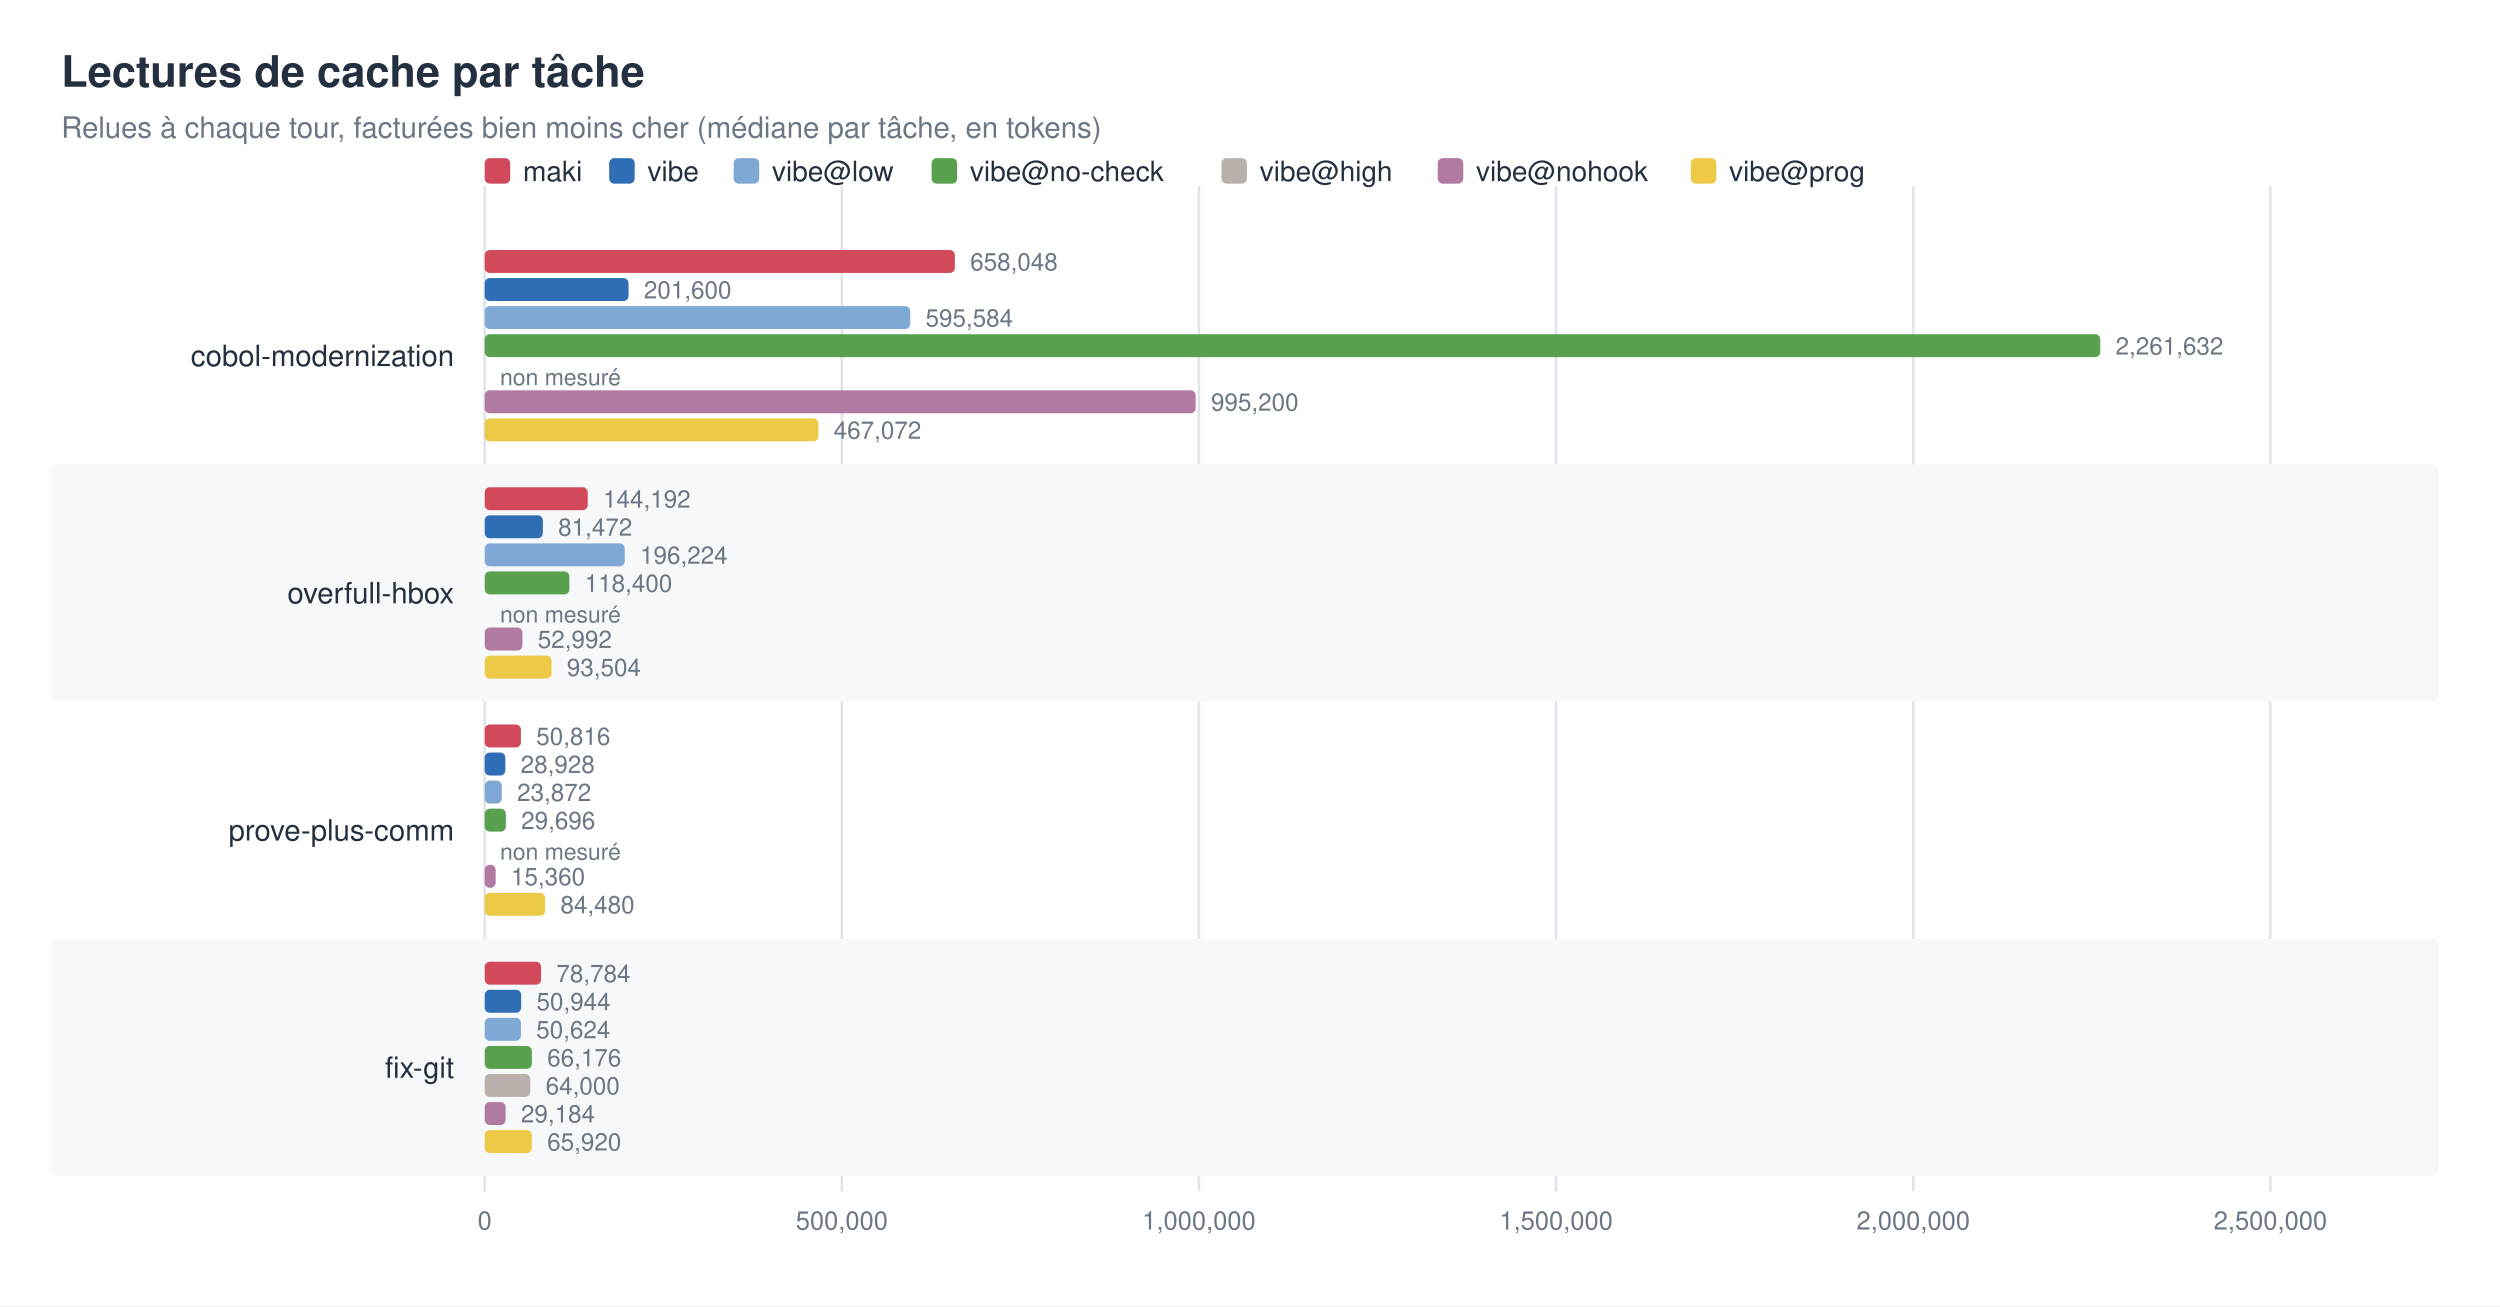
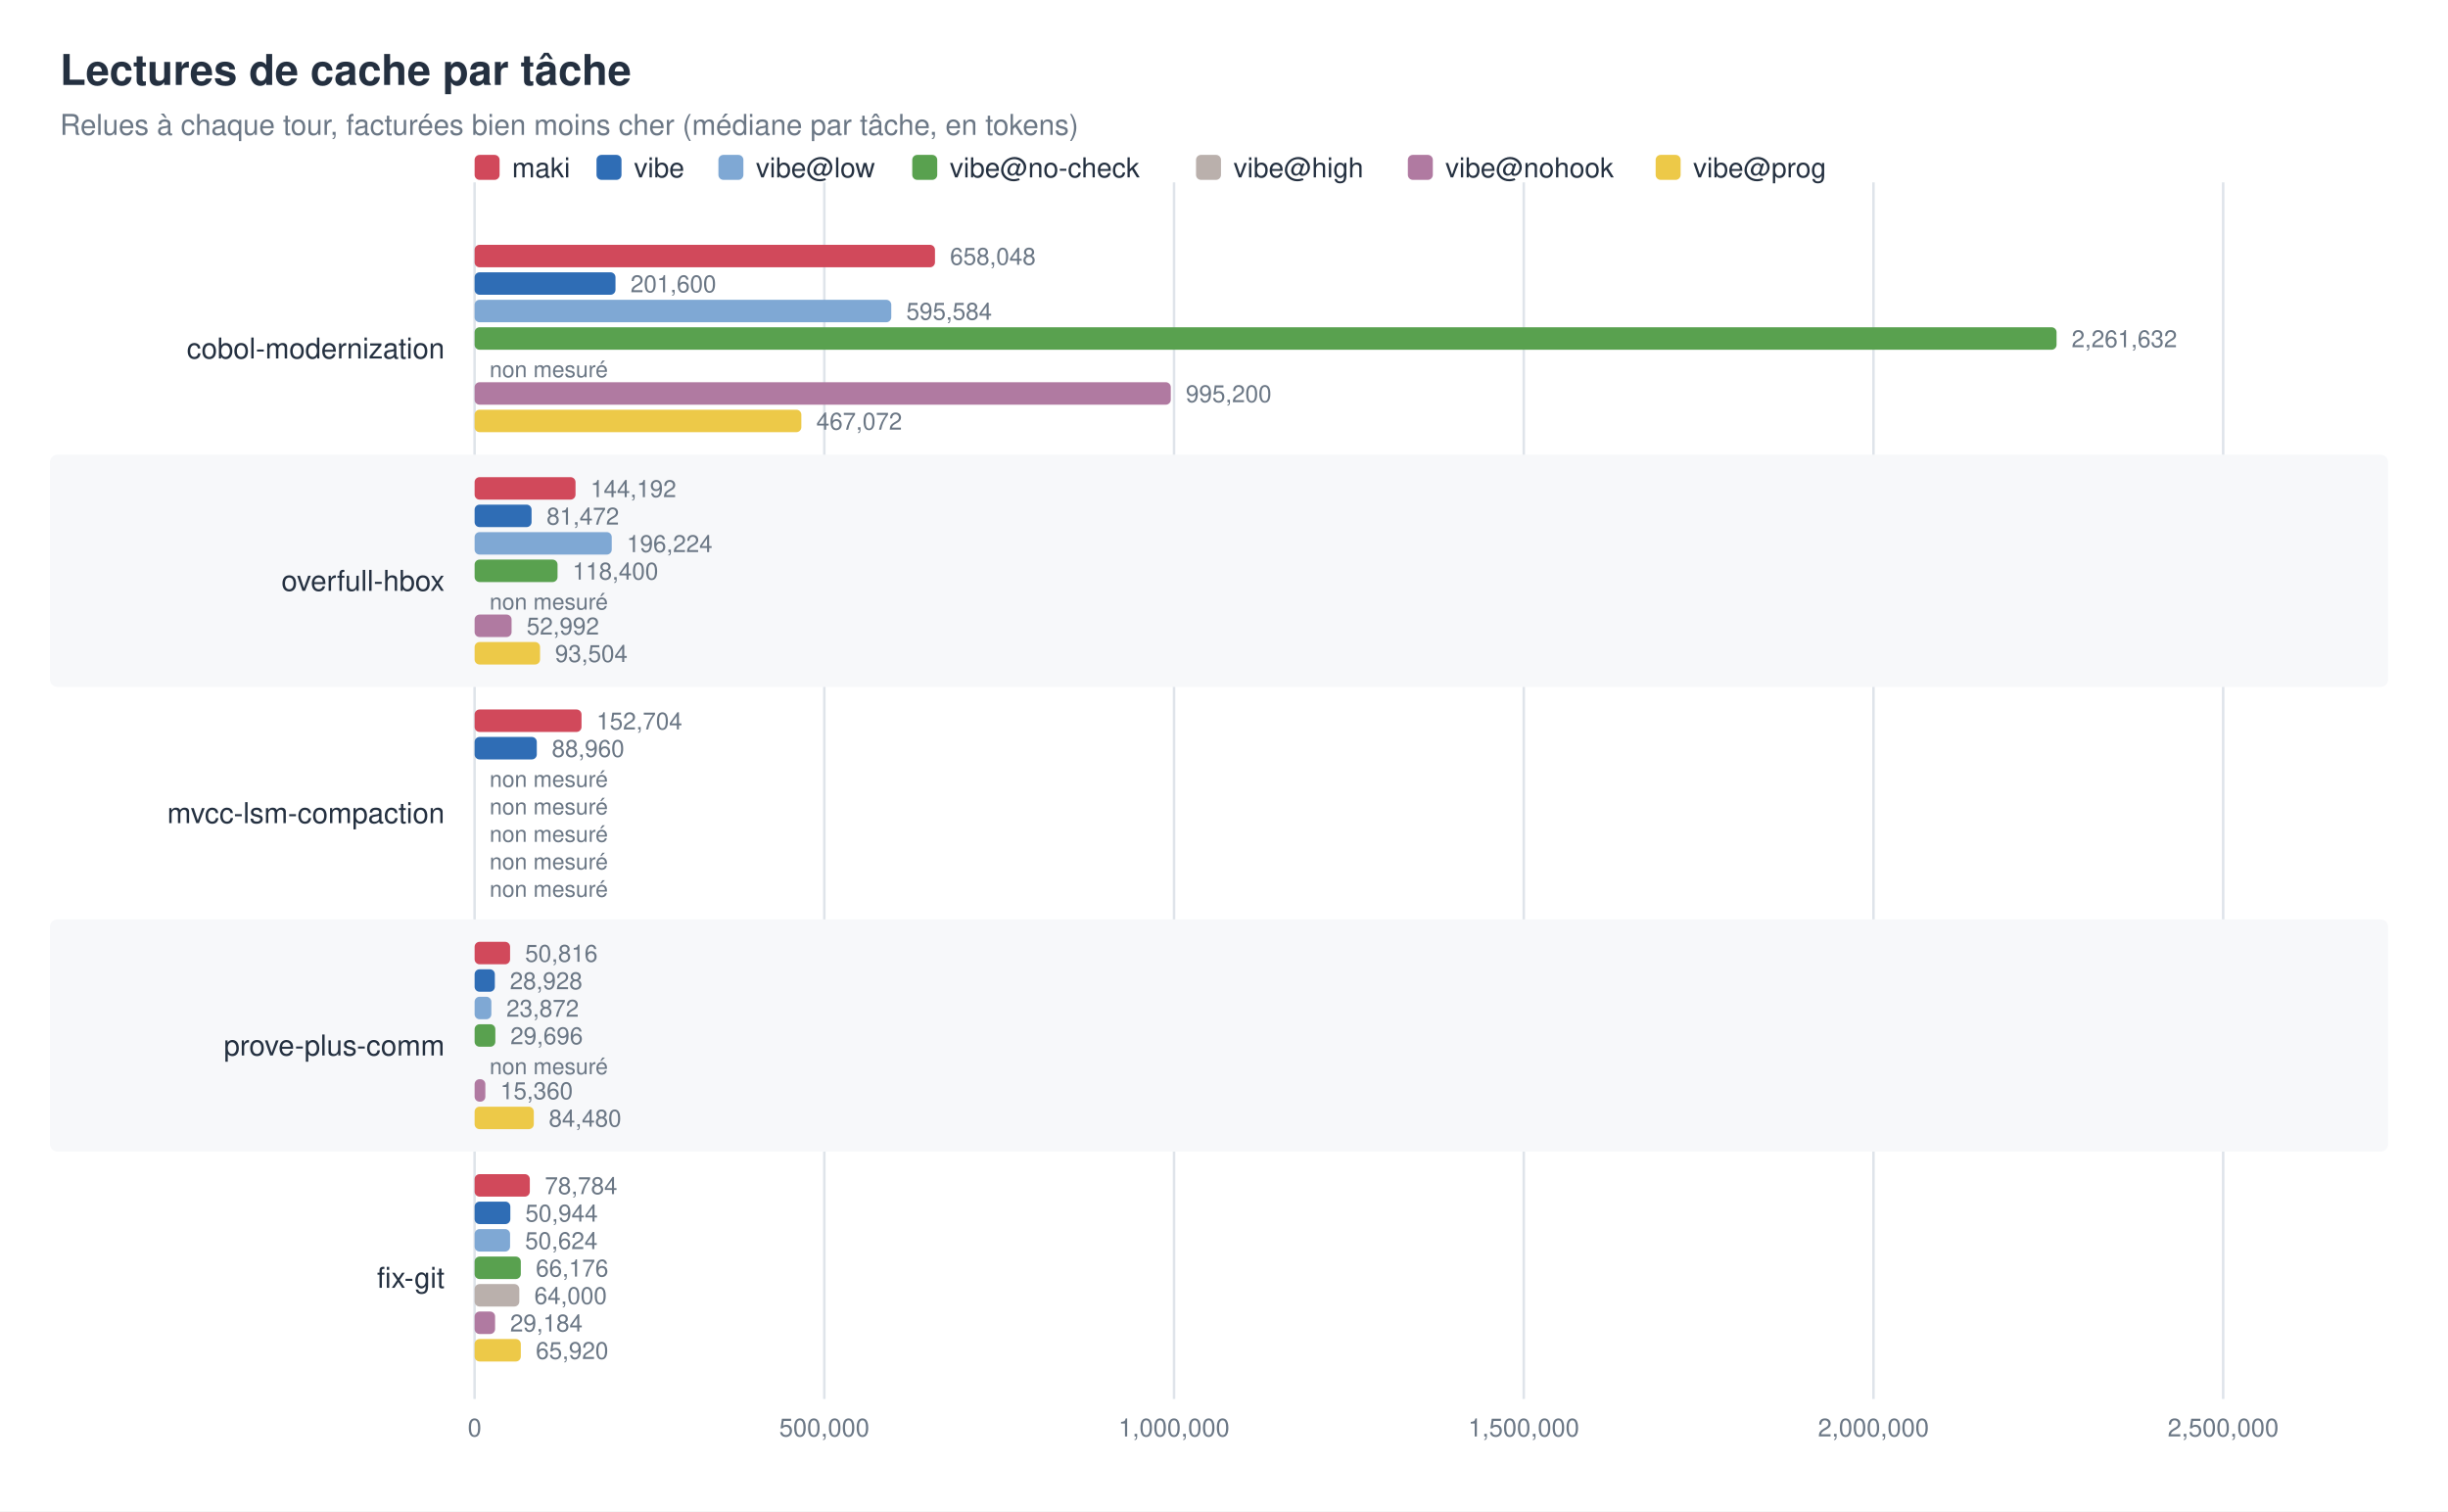
- <svg xmlns="http://www.w3.org/2000/svg" width="980" height="512" viewBox="0 0 980 512" font-family="Helvetica, Arial, sans-serif">
-   <rect width="980" height="512" fill="#ffffff" />
+ <svg xmlns="http://www.w3.org/2000/svg" width="980" height="605" viewBox="0 0 980 605" font-family="Helvetica, Arial, sans-serif">
+   <rect width="980" height="605" fill="#ffffff" />
  <text x="24.0" y="34.0" font-size="17" fill="#243040" text-anchor="start" font-weight="bold">Lectures de cache par tâche</text>
  <text x="24.0" y="54.0" font-size="11.5" fill="#6b7785" text-anchor="start">Relues à chaque tour, facturées bien moins cher (médiane par tâche, en tokens)</text>
-   <line x1="190.0" y1="73.0" x2="190.0" y2="467.0" stroke="#dfe4ea" stroke-width="1" opacity="1.0" />
-   <text x="190.0" y="482.0" font-size="10" fill="#6b7785" text-anchor="middle">0</text>
-   <line x1="330.0" y1="73.0" x2="330.0" y2="467.0" stroke="#dfe4ea" stroke-width="1" opacity="1.0" />
-   <text x="330.0" y="482.0" font-size="10" fill="#6b7785" text-anchor="middle">500,000</text>
-   <line x1="470.0" y1="73.0" x2="470.0" y2="467.0" stroke="#dfe4ea" stroke-width="1" opacity="1.0" />
-   <text x="470.0" y="482.0" font-size="10" fill="#6b7785" text-anchor="middle">1,000,000</text>
-   <line x1="610.0" y1="73.0" x2="610.0" y2="467.0" stroke="#dfe4ea" stroke-width="1" opacity="1.0" />
-   <text x="610.0" y="482.0" font-size="10" fill="#6b7785" text-anchor="middle">1,500,000</text>
-   <line x1="750.0" y1="73.0" x2="750.0" y2="467.0" stroke="#dfe4ea" stroke-width="1" opacity="1.0" />
-   <text x="750.0" y="482.0" font-size="10" fill="#6b7785" text-anchor="middle">2,000,000</text>
-   <line x1="890.0" y1="73.0" x2="890.0" y2="467.0" stroke="#dfe4ea" stroke-width="1" opacity="1.0" />
-   <text x="890.0" y="482.0" font-size="10" fill="#6b7785" text-anchor="middle">2,500,000</text>
+   <line x1="190.0" y1="73.0" x2="190.0" y2="560.0" stroke="#dfe4ea" stroke-width="1" opacity="1.0" />
+   <text x="190.0" y="575.0" font-size="10" fill="#6b7785" text-anchor="middle">0</text>
+   <line x1="330.0" y1="73.0" x2="330.0" y2="560.0" stroke="#dfe4ea" stroke-width="1" opacity="1.0" />
+   <text x="330.0" y="575.0" font-size="10" fill="#6b7785" text-anchor="middle">500,000</text>
+   <line x1="470.0" y1="73.0" x2="470.0" y2="560.0" stroke="#dfe4ea" stroke-width="1" opacity="1.0" />
+   <text x="470.0" y="575.0" font-size="10" fill="#6b7785" text-anchor="middle">1,000,000</text>
+   <line x1="610.0" y1="73.0" x2="610.0" y2="560.0" stroke="#dfe4ea" stroke-width="1" opacity="1.0" />
+   <text x="610.0" y="575.0" font-size="10" fill="#6b7785" text-anchor="middle">1,500,000</text>
+   <line x1="750.0" y1="73.0" x2="750.0" y2="560.0" stroke="#dfe4ea" stroke-width="1" opacity="1.0" />
+   <text x="750.0" y="575.0" font-size="10" fill="#6b7785" text-anchor="middle">2,000,000</text>
+   <line x1="890.0" y1="73.0" x2="890.0" y2="560.0" stroke="#dfe4ea" stroke-width="1" opacity="1.0" />
+   <text x="890.0" y="575.0" font-size="10" fill="#6b7785" text-anchor="middle">2,500,000</text>
  <text x="178.0" y="143.5" font-size="11.5" fill="#243040" text-anchor="end">cobol-modernization</text>
  <rect x="190.0" y="98.0" width="184.3" height="9.0" rx="2" fill="#d1495b" opacity="1.0" />
  <text x="380.3" y="106.0" font-size="9.5" fill="#6b7785" text-anchor="start">658,048</text>
  <rect x="190.0" y="109.0" width="56.4" height="9.0" rx="2" fill="#2f6db5" opacity="1.0" />
  <text x="252.4" y="117.0" font-size="9.5" fill="#6b7785" text-anchor="start">201,600</text>
  <rect x="190.0" y="120.0" width="166.8" height="9.0" rx="2" fill="#7fa8d4" opacity="1.0" />
  <text x="362.8" y="128.0" font-size="9.5" fill="#6b7785" text-anchor="start">595,584</text>
  <rect x="190.0" y="131.0" width="633.3" height="9.0" rx="2" fill="#59a14f" opacity="1.0" />
  <text x="829.3" y="139.0" font-size="9.5" fill="#6b7785" text-anchor="start">2,261,632</text>
  <text x="196.0" y="151.0" font-size="9" fill="#6b7785" text-anchor="start">non mesuré</text>
  <rect x="190.0" y="153.0" width="278.7" height="9.0" rx="2" fill="#b07aa1" opacity="1.0" />
  <text x="474.7" y="161.0" font-size="9.5" fill="#6b7785" text-anchor="start">995,200</text>
  <rect x="190.0" y="164.0" width="130.8" height="9.0" rx="2" fill="#edc948" opacity="1.0" />
  <text x="326.8" y="172.0" font-size="9.5" fill="#6b7785" text-anchor="start">467,072</text>
  <rect x="20.0" y="182.0" width="936.0" height="93.0" rx="3" fill="#f7f8fa" opacity="1.0" />
  <text x="178.0" y="236.5" font-size="11.5" fill="#243040" text-anchor="end">overfull-hbox</text>
  <rect x="190.0" y="191.0" width="40.4" height="9.0" rx="2" fill="#d1495b" opacity="1.0" />
  <text x="236.4" y="199.0" font-size="9.5" fill="#6b7785" text-anchor="start">144,192</text>
  <rect x="190.0" y="202.0" width="22.8" height="9.0" rx="2" fill="#2f6db5" opacity="1.0" />
  <text x="218.8" y="210.0" font-size="9.5" fill="#6b7785" text-anchor="start">81,472</text>
  <rect x="190.0" y="213.0" width="54.9" height="9.0" rx="2" fill="#7fa8d4" opacity="1.0" />
  <text x="250.9" y="221.0" font-size="9.5" fill="#6b7785" text-anchor="start">196,224</text>
  <rect x="190.0" y="224.0" width="33.2" height="9.0" rx="2" fill="#59a14f" opacity="1.0" />
  <text x="229.2" y="232.0" font-size="9.5" fill="#6b7785" text-anchor="start">118,400</text>
  <text x="196.0" y="244.0" font-size="9" fill="#6b7785" text-anchor="start">non mesuré</text>
  <rect x="190.0" y="246.0" width="14.8" height="9.0" rx="2" fill="#b07aa1" opacity="1.0" />
  <text x="210.8" y="254.0" font-size="9.5" fill="#6b7785" text-anchor="start">52,992</text>
  <rect x="190.0" y="257.0" width="26.2" height="9.0" rx="2" fill="#edc948" opacity="1.0" />
  <text x="222.2" y="265.0" font-size="9.5" fill="#6b7785" text-anchor="start">93,504</text>
-   <text x="178.0" y="329.5" font-size="11.5" fill="#243040" text-anchor="end">prove-plus-comm</text>
-   <rect x="190.0" y="284.0" width="14.2" height="9.0" rx="2" fill="#d1495b" opacity="1.0" />
-   <text x="210.2" y="292.0" font-size="9.5" fill="#6b7785" text-anchor="start">50,816</text>
-   <rect x="190.0" y="295.0" width="8.1" height="9.0" rx="2" fill="#2f6db5" opacity="1.0" />
-   <text x="204.1" y="303.0" font-size="9.5" fill="#6b7785" text-anchor="start">28,928</text>
-   <rect x="190.0" y="306.0" width="6.7" height="9.0" rx="2" fill="#7fa8d4" opacity="1.0" />
-   <text x="202.7" y="314.0" font-size="9.5" fill="#6b7785" text-anchor="start">23,872</text>
-   <rect x="190.0" y="317.0" width="8.3" height="9.0" rx="2" fill="#59a14f" opacity="1.0" />
-   <text x="204.3" y="325.0" font-size="9.5" fill="#6b7785" text-anchor="start">29,696</text>
+   <text x="178.0" y="329.5" font-size="11.5" fill="#243040" text-anchor="end">mvcc-lsm-compaction</text>
+   <rect x="190.0" y="284.0" width="42.8" height="9.0" rx="2" fill="#d1495b" opacity="1.0" />
+   <text x="238.8" y="292.0" font-size="9.5" fill="#6b7785" text-anchor="start">152,704</text>
+   <rect x="190.0" y="295.0" width="24.9" height="9.0" rx="2" fill="#2f6db5" opacity="1.0" />
+   <text x="220.9" y="303.0" font-size="9.5" fill="#6b7785" text-anchor="start">88,960</text>
+   <text x="196.0" y="315.0" font-size="9" fill="#6b7785" text-anchor="start">non mesuré</text>
+   <text x="196.0" y="326.0" font-size="9" fill="#6b7785" text-anchor="start">non mesuré</text>
  <text x="196.0" y="337.0" font-size="9" fill="#6b7785" text-anchor="start">non mesuré</text>
-   <rect x="190.0" y="339.0" width="4.3" height="9.0" rx="2" fill="#b07aa1" opacity="1.0" />
-   <text x="200.3" y="347.0" font-size="9.5" fill="#6b7785" text-anchor="start">15,360</text>
-   <rect x="190.0" y="350.0" width="23.7" height="9.0" rx="2" fill="#edc948" opacity="1.0" />
-   <text x="219.7" y="358.0" font-size="9.5" fill="#6b7785" text-anchor="start">84,480</text>
+   <text x="196.0" y="348.0" font-size="9" fill="#6b7785" text-anchor="start">non mesuré</text>
+   <text x="196.0" y="359.0" font-size="9" fill="#6b7785" text-anchor="start">non mesuré</text>
  <rect x="20.0" y="368.0" width="936.0" height="93.0" rx="3" fill="#f7f8fa" opacity="1.0" />
-   <text x="178.0" y="422.5" font-size="11.5" fill="#243040" text-anchor="end">fix-git</text>
-   <rect x="190.0" y="377.0" width="22.1" height="9.0" rx="2" fill="#d1495b" opacity="1.0" />
-   <text x="218.1" y="385.0" font-size="9.5" fill="#6b7785" text-anchor="start">78,784</text>
-   <rect x="190.0" y="388.0" width="14.3" height="9.0" rx="2" fill="#2f6db5" opacity="1.0" />
-   <text x="210.3" y="396.0" font-size="9.5" fill="#6b7785" text-anchor="start">50,944</text>
-   <rect x="190.0" y="399.0" width="14.2" height="9.0" rx="2" fill="#7fa8d4" opacity="1.0" />
-   <text x="210.2" y="407.0" font-size="9.5" fill="#6b7785" text-anchor="start">50,624</text>
-   <rect x="190.0" y="410.0" width="18.5" height="9.0" rx="2" fill="#59a14f" opacity="1.0" />
-   <text x="214.5" y="418.0" font-size="9.5" fill="#6b7785" text-anchor="start">66,176</text>
-   <rect x="190.0" y="421.0" width="17.9" height="9.0" rx="2" fill="#bab0ac" opacity="1.0" />
-   <text x="213.9" y="429.0" font-size="9.5" fill="#6b7785" text-anchor="start">64,000</text>
-   <rect x="190.0" y="432.0" width="8.2" height="9.0" rx="2" fill="#b07aa1" opacity="1.0" />
-   <text x="204.2" y="440.0" font-size="9.5" fill="#6b7785" text-anchor="start">29,184</text>
-   <rect x="190.0" y="443.0" width="18.5" height="9.0" rx="2" fill="#edc948" opacity="1.0" />
-   <text x="214.5" y="451.0" font-size="9.5" fill="#6b7785" text-anchor="start">65,920</text>
+   <text x="178.0" y="422.5" font-size="11.5" fill="#243040" text-anchor="end">prove-plus-comm</text>
+   <rect x="190.0" y="377.0" width="14.2" height="9.0" rx="2" fill="#d1495b" opacity="1.0" />
+   <text x="210.2" y="385.0" font-size="9.5" fill="#6b7785" text-anchor="start">50,816</text>
+   <rect x="190.0" y="388.0" width="8.1" height="9.0" rx="2" fill="#2f6db5" opacity="1.0" />
+   <text x="204.1" y="396.0" font-size="9.5" fill="#6b7785" text-anchor="start">28,928</text>
+   <rect x="190.0" y="399.0" width="6.7" height="9.0" rx="2" fill="#7fa8d4" opacity="1.0" />
+   <text x="202.7" y="407.0" font-size="9.5" fill="#6b7785" text-anchor="start">23,872</text>
+   <rect x="190.0" y="410.0" width="8.3" height="9.0" rx="2" fill="#59a14f" opacity="1.0" />
+   <text x="204.3" y="418.0" font-size="9.5" fill="#6b7785" text-anchor="start">29,696</text>
+   <text x="196.0" y="430.0" font-size="9" fill="#6b7785" text-anchor="start">non mesuré</text>
+   <rect x="190.0" y="432.0" width="4.3" height="9.0" rx="2" fill="#b07aa1" opacity="1.0" />
+   <text x="200.3" y="440.0" font-size="9.5" fill="#6b7785" text-anchor="start">15,360</text>
+   <rect x="190.0" y="443.0" width="23.7" height="9.0" rx="2" fill="#edc948" opacity="1.0" />
+   <text x="219.7" y="451.0" font-size="9.5" fill="#6b7785" text-anchor="start">84,480</text>
+   <text x="178.0" y="515.5" font-size="11.5" fill="#243040" text-anchor="end">fix-git</text>
+   <rect x="190.0" y="470.0" width="22.1" height="9.0" rx="2" fill="#d1495b" opacity="1.0" />
+   <text x="218.1" y="478.0" font-size="9.5" fill="#6b7785" text-anchor="start">78,784</text>
+   <rect x="190.0" y="481.0" width="14.3" height="9.0" rx="2" fill="#2f6db5" opacity="1.0" />
+   <text x="210.3" y="489.0" font-size="9.5" fill="#6b7785" text-anchor="start">50,944</text>
+   <rect x="190.0" y="492.0" width="14.2" height="9.0" rx="2" fill="#7fa8d4" opacity="1.0" />
+   <text x="210.2" y="500.0" font-size="9.5" fill="#6b7785" text-anchor="start">50,624</text>
+   <rect x="190.0" y="503.0" width="18.5" height="9.0" rx="2" fill="#59a14f" opacity="1.0" />
+   <text x="214.5" y="511.0" font-size="9.5" fill="#6b7785" text-anchor="start">66,176</text>
+   <rect x="190.0" y="514.0" width="17.9" height="9.0" rx="2" fill="#bab0ac" opacity="1.0" />
+   <text x="213.9" y="522.0" font-size="9.5" fill="#6b7785" text-anchor="start">64,000</text>
+   <rect x="190.0" y="525.0" width="8.2" height="9.0" rx="2" fill="#b07aa1" opacity="1.0" />
+   <text x="204.2" y="533.0" font-size="9.5" fill="#6b7785" text-anchor="start">29,184</text>
+   <rect x="190.0" y="536.0" width="18.5" height="9.0" rx="2" fill="#edc948" opacity="1.0" />
+   <text x="214.5" y="544.0" font-size="9.5" fill="#6b7785" text-anchor="start">65,920</text>
  <rect x="190.0" y="62.0" width="10.0" height="10.0" rx="2" fill="#d1495b" opacity="1.0" />
  <text x="205.0" y="71.0" font-size="11" fill="#243040" text-anchor="start">maki</text>
  <rect x="238.8" y="62.0" width="10.0" height="10.0" rx="2" fill="#2f6db5" opacity="1.0" />
  <text x="253.8" y="71.0" font-size="11" fill="#243040" text-anchor="start">vibe</text>
  <rect x="287.6" y="62.0" width="10.0" height="10.0" rx="2" fill="#7fa8d4" opacity="1.0" />
  <text x="302.6" y="71.0" font-size="11" fill="#243040" text-anchor="start">vibe@low</text>
  <rect x="365.2" y="62.0" width="10.0" height="10.0" rx="2" fill="#59a14f" opacity="1.0" />
  <text x="380.2" y="71.0" font-size="11" fill="#243040" text-anchor="start">vibe@no-check</text>
  <rect x="478.8" y="62.0" width="10.0" height="10.0" rx="2" fill="#bab0ac" opacity="1.0" />
  <text x="493.8" y="71.0" font-size="11" fill="#243040" text-anchor="start">vibe@high</text>
  <rect x="563.6" y="62.0" width="10.0" height="10.0" rx="2" fill="#b07aa1" opacity="1.0" />
  <text x="578.6" y="71.0" font-size="11" fill="#243040" text-anchor="start">vibe@nohook</text>
  <rect x="662.8" y="62.0" width="10.0" height="10.0" rx="2" fill="#edc948" opacity="1.0" />
  <text x="677.8" y="71.0" font-size="11" fill="#243040" text-anchor="start">vibe@prog</text>
</svg>
